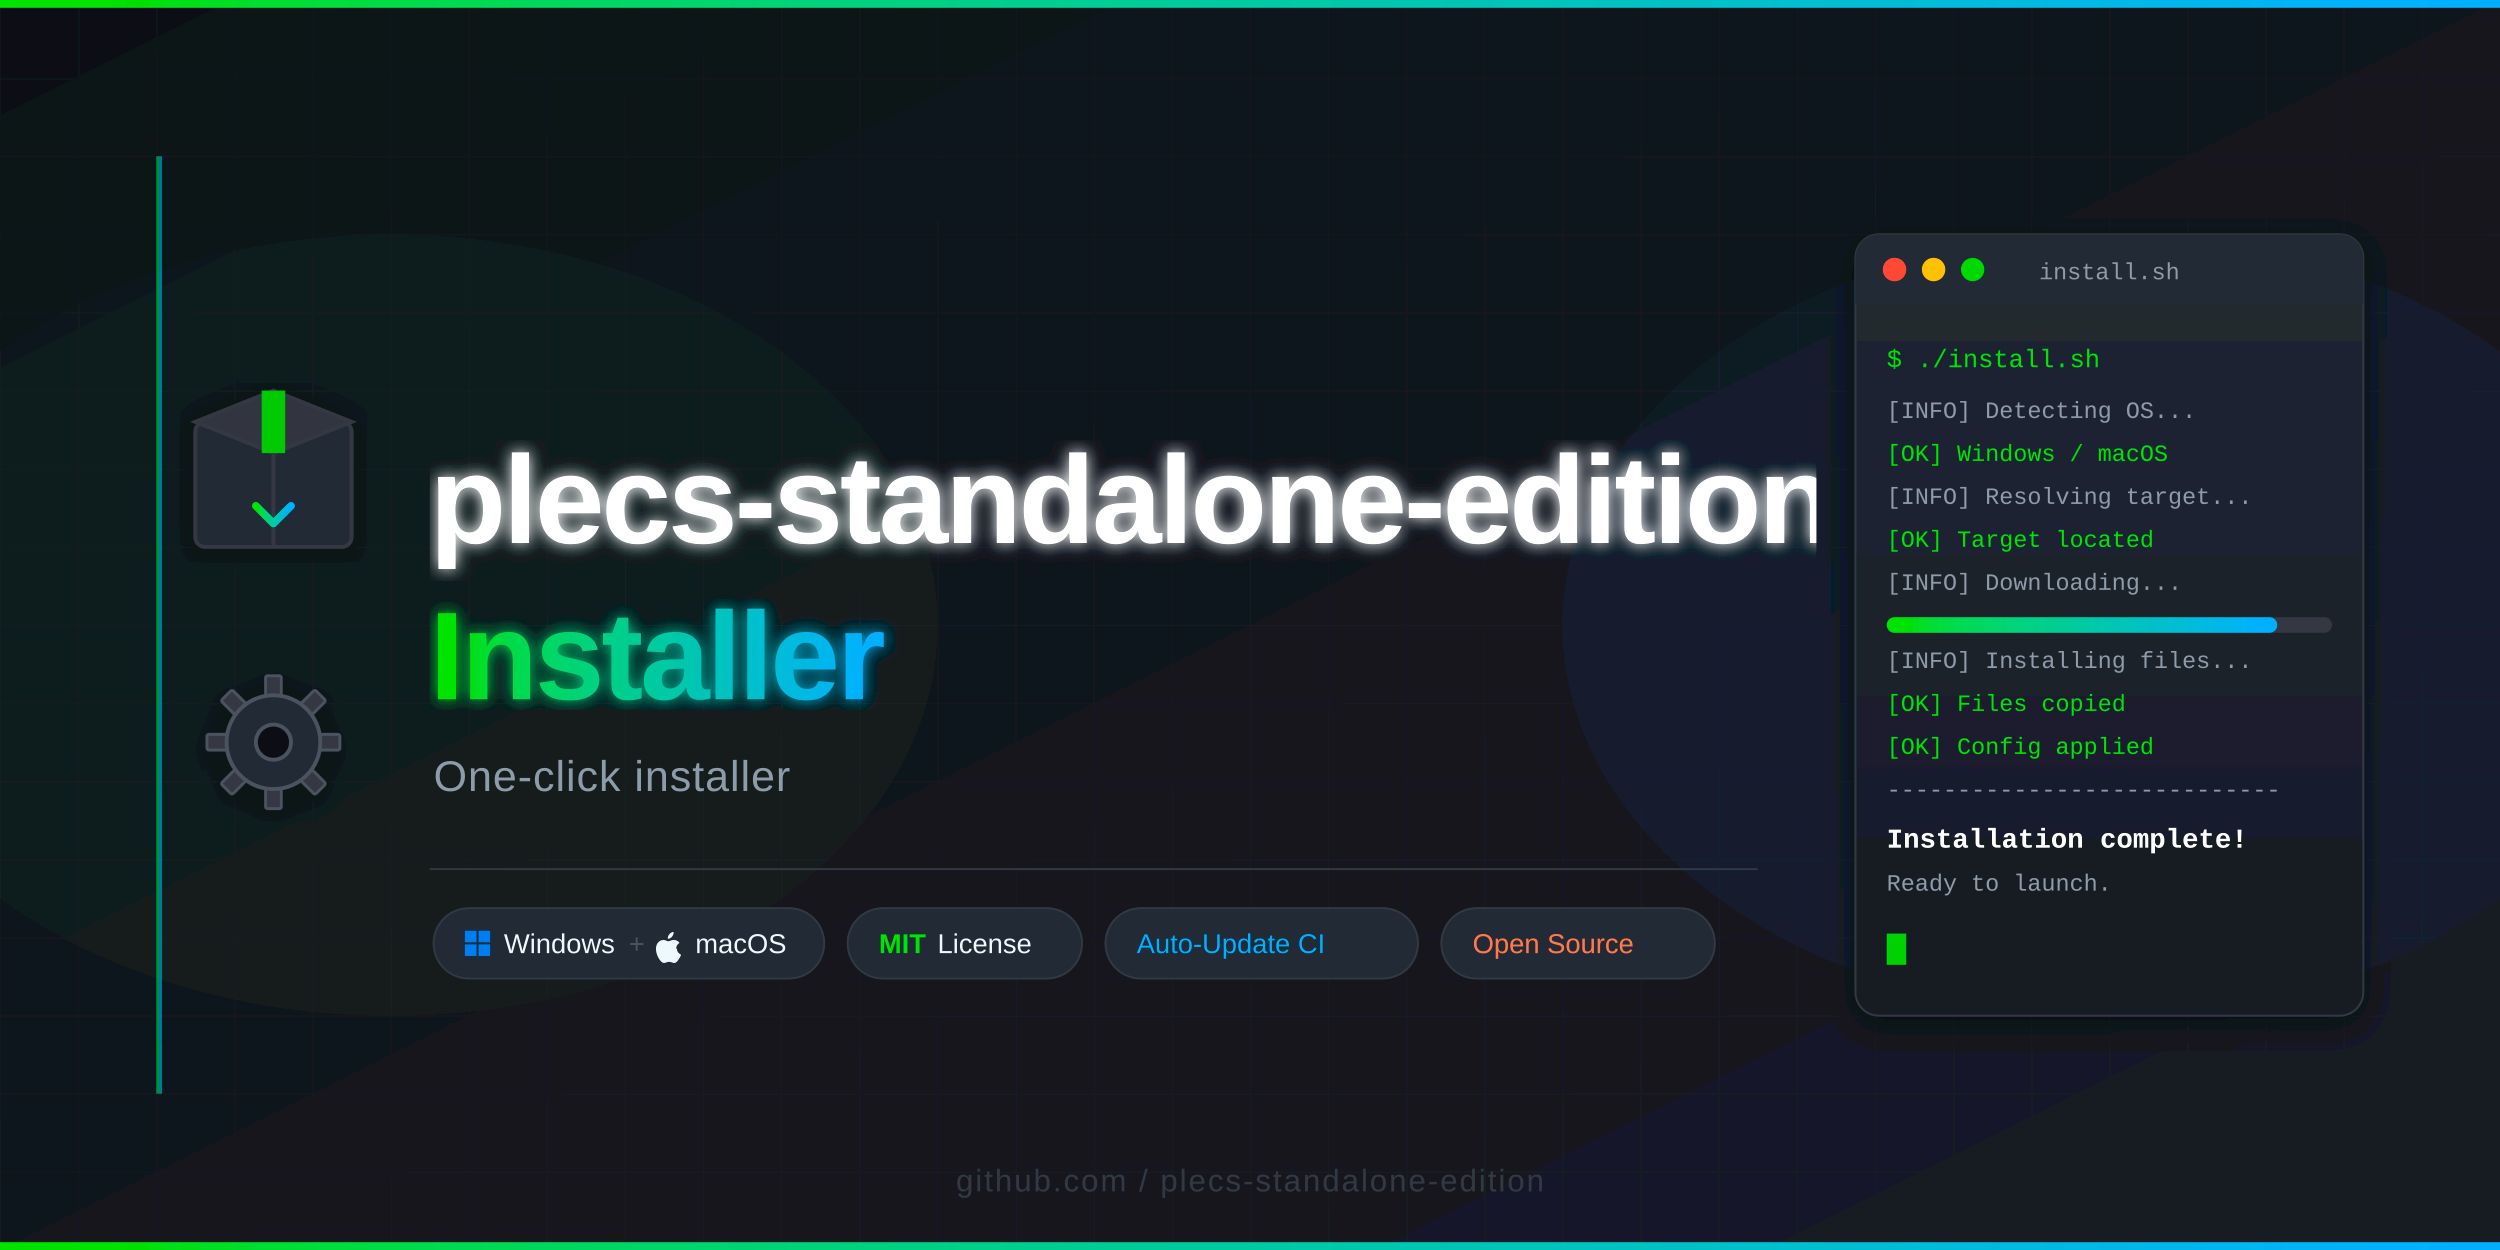
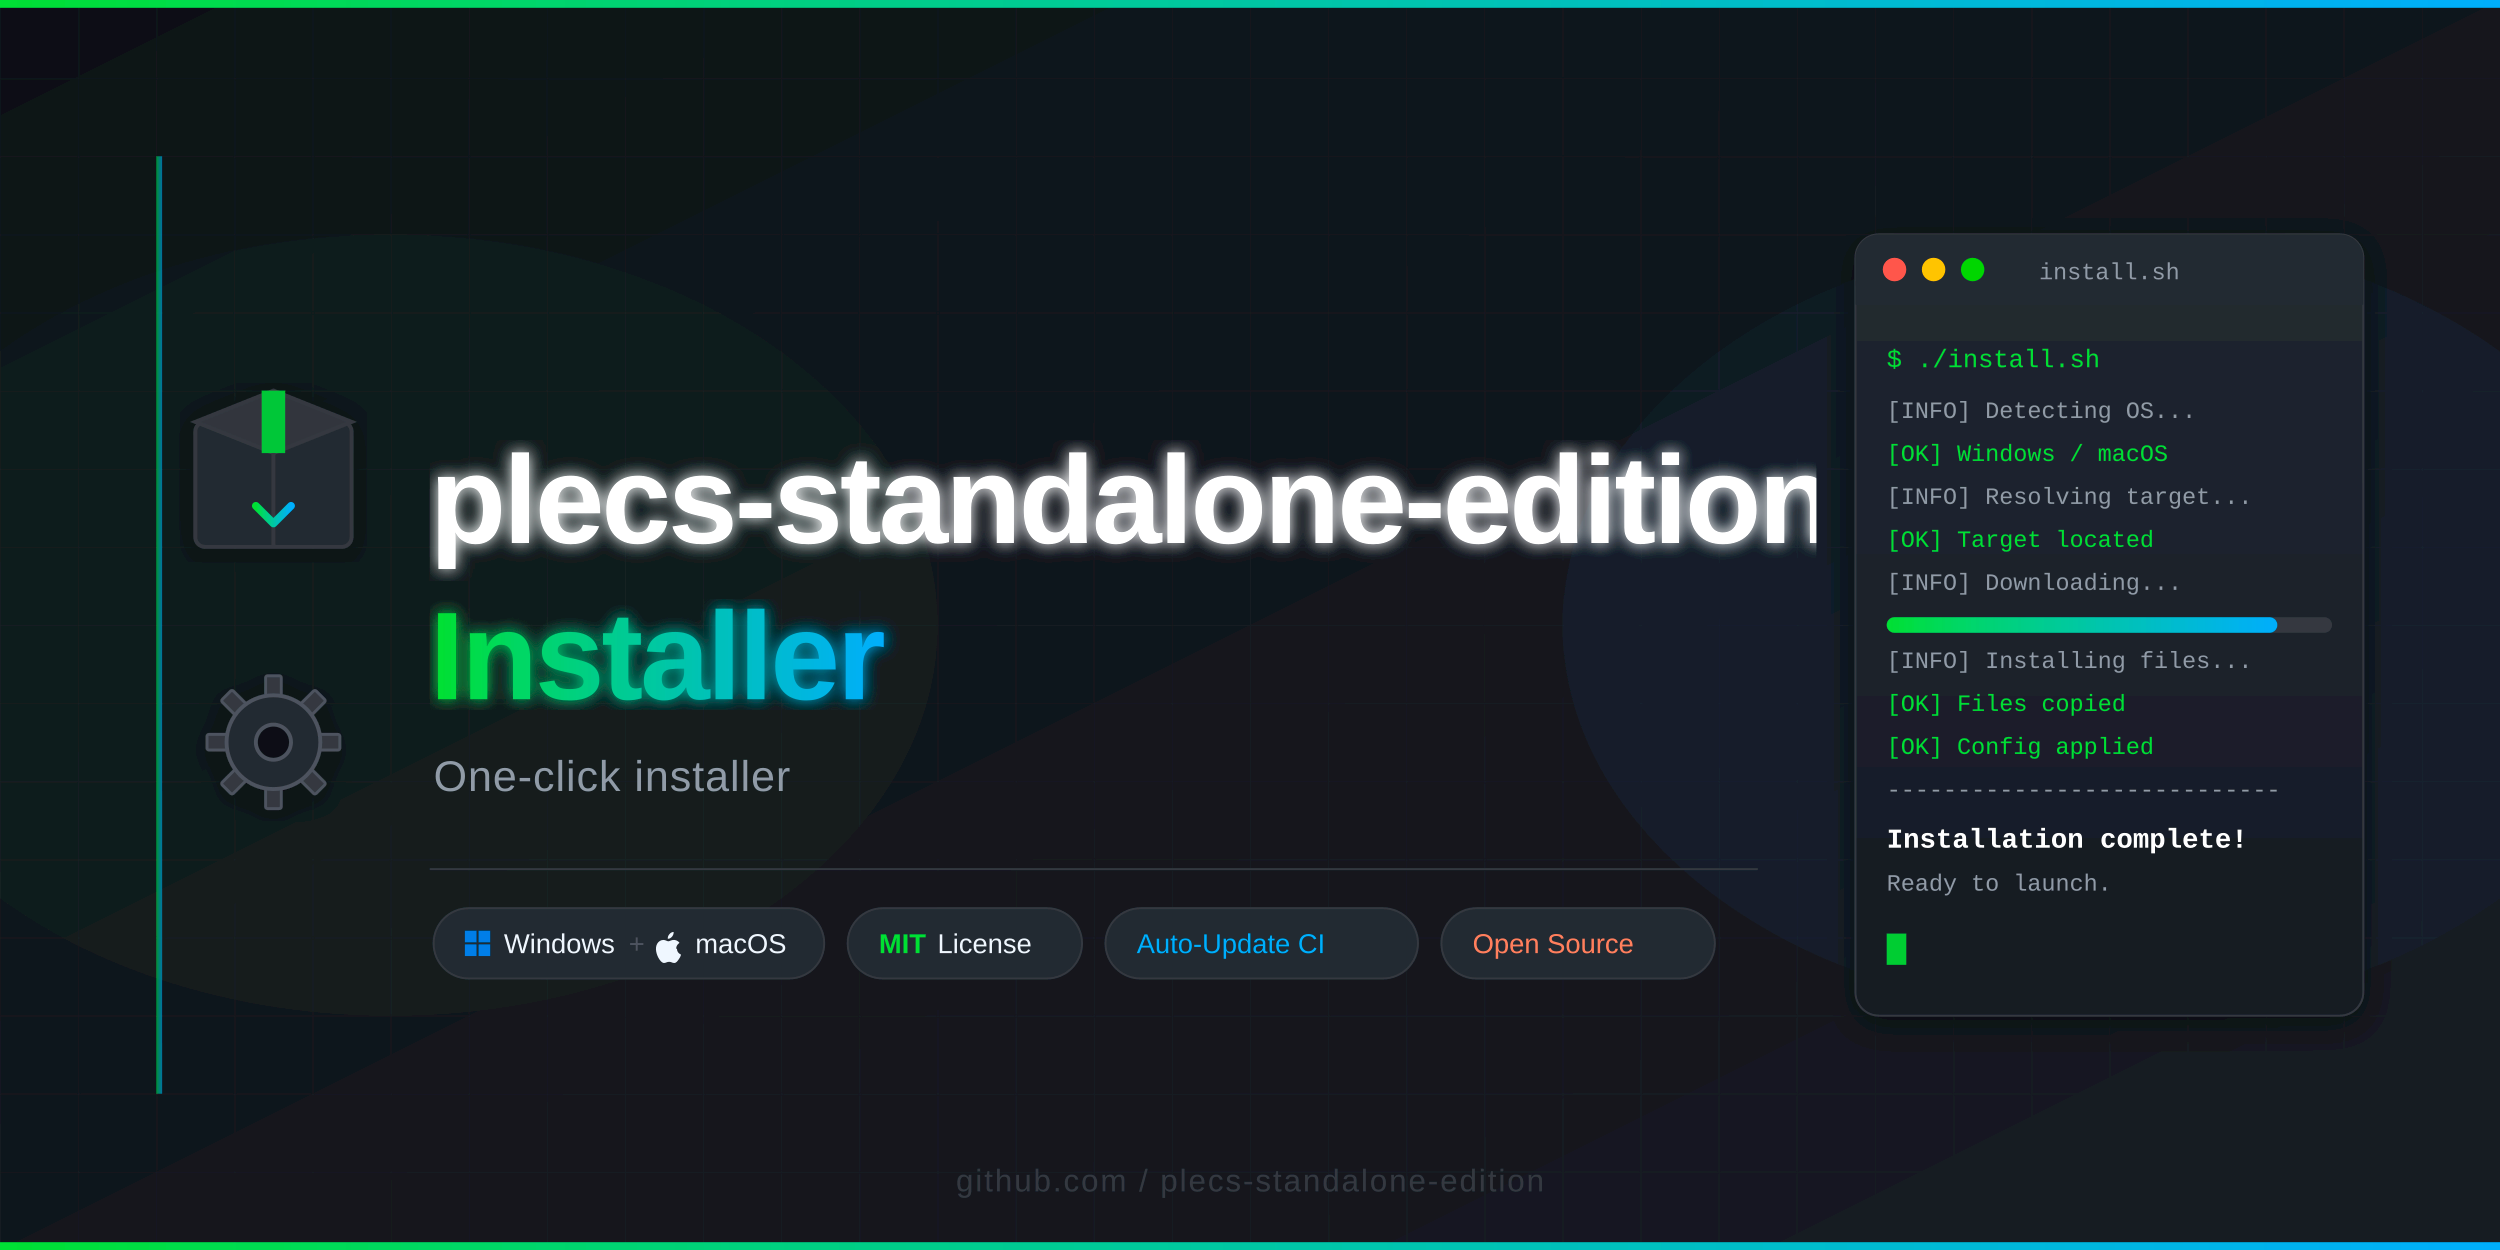
<svg xmlns="http://www.w3.org/2000/svg" viewBox="0 0 1280 640" width="1280" height="640">
  <defs>
    <linearGradient id="bgGrad" x1="0%" y1="0%" x2="100%" y2="100%">
      <stop offset="0%" style="stop-color:#0d1117;stop-opacity:1" />
      <stop offset="100%" style="stop-color:#161b22;stop-opacity:1" />
    </linearGradient>
    <linearGradient id="accentGrad" x1="0%" y1="0%" x2="100%" y2="0%">
      <stop offset="0%" style="stop-color:#39d353;stop-opacity:1" />
      <stop offset="100%" style="stop-color:#0ea5e9;stop-opacity:1" />
    </linearGradient>
    <linearGradient id="cardGrad" x1="0%" y1="0%" x2="0%" y2="100%">
      <stop offset="0%" style="stop-color:#21262d;stop-opacity:1" />
      <stop offset="100%" style="stop-color:#161b22;stop-opacity:1" />
    </linearGradient>
    <filter id="glow">
      <feGaussianBlur stdDeviation="4" result="coloredBlur" />
      <feMerge>
        <feMergeNode in="coloredBlur" />
        <feMergeNode in="SourceGraphic" />
      </feMerge>
    </filter>
    <filter id="shadow">
      <feDropShadow dx="0" dy="4" stdDeviation="8" flood-color="#000000" flood-opacity="0.5" />
    </filter>
    <filter id="tone" x="0%" y="0%" width="100%" height="100%">
-       <feColorMatrix type="saturate" values="1.30" />
+       <feColorMatrix type="saturate" values="1.15" />
      <feColorMatrix type="matrix" values="   1.10 0 0 0 0   0 1.10 0 0 0   0 0 1.10 0 0   0 0 0 1 0" />
    </filter>
    <clipPath id="titleClip">
      <rect x="220" y="200" width="710" height="100" />
    </clipPath>
    <clipPath id="installerClip">
      <rect x="220" y="295" width="710" height="100" />
    </clipPath>
    <clipPath id="subtitleClip">
      <rect x="220" y="380" width="710" height="55" />
    </clipPath>
  </defs>
  <g filter="url(#tone)">
    <rect width="1280" height="640" fill="url(#bgGrad)" />
    <pattern id="grid" width="40" height="40" patternUnits="userSpaceOnUse">
      <path d="M 40 0 L 0 0 0 40" fill="none" stroke="#21262d" stroke-width="0.5" />
    </pattern>
    <rect width="1280" height="640" fill="url(#grid)" opacity="0.4" />
    <ellipse cx="200" cy="320" rx="280" ry="200" fill="#39d353" opacity="0.04" />
    <ellipse cx="1080" cy="320" rx="280" ry="200" fill="#0ea5e9" opacity="0.04" />
    <rect x="0" y="0" width="1280" height="4" fill="url(#accentGrad)" />
    <rect x="0" y="636" width="1280" height="4" fill="url(#accentGrad)" />
    <rect x="80" y="80" width="3" height="480" fill="url(#accentGrad)" opacity="0.6" />
    <g transform="translate(100, 200)" filter="url(#shadow)">
      <rect x="0" y="16" width="80" height="64" fill="#21262d" stroke="#30363d" stroke-width="2" rx="5" />
      <polygon points="0,16 40,0 80,16 40,32" fill="#2d333b" stroke="#30363d" stroke-width="2" />
      <rect x="34" y="0" width="12" height="32" fill="#39d353" opacity="0.85" />
      <line x1="40" y1="32" x2="40" y2="80" stroke="#30363d" stroke-width="2" />
      <g transform="translate(40, 56)">
        <line x1="0" y1="-12" x2="0" y2="12" stroke="url(#accentGrad)" stroke-width="4" stroke-linecap="round" />
        <polyline points="-9,3 0,12 9,3" fill="none" stroke="url(#accentGrad)" stroke-width="4" stroke-linecap="round" stroke-linejoin="round" />
      </g>
    </g>
    <g transform="translate(140, 380)" filter="url(#shadow)">
      <g fill="#30363d" stroke="#484f58" stroke-width="1.5">
        <rect x="-4" y="-34" width="8" height="14" rx="1" />
        <rect x="-4" y="-34" width="8" height="14" rx="1" transform="rotate(45)" />
        <rect x="-4" y="-34" width="8" height="14" rx="1" transform="rotate(90)" />
        <rect x="-4" y="-34" width="8" height="14" rx="1" transform="rotate(135)" />
        <rect x="-4" y="-34" width="8" height="14" rx="1" transform="rotate(180)" />
        <rect x="-4" y="-34" width="8" height="14" rx="1" transform="rotate(225)" />
        <rect x="-4" y="-34" width="8" height="14" rx="1" transform="rotate(270)" />
        <rect x="-4" y="-34" width="8" height="14" rx="1" transform="rotate(315)" />
      </g>
      <circle cx="0" cy="0" r="24" fill="#21262d" stroke="#484f58" stroke-width="2" />
      <circle cx="0" cy="0" r="9" fill="#0d1117" stroke="#484f58" stroke-width="2" />
    </g>
    <g clip-path="url(#titleClip)">
      <text id="projectName" x="220" y="278" font-family="'Segoe UI', 'Helvetica Neue', Arial, sans-serif" font-size="64" font-weight="700" letter-spacing="-1.5" fill="#ffffff" filter="url(#glow)" textLength="710" lengthAdjust="spacingAndGlyphs">plecs-standalone-edition</text>
    </g>
    <g clip-path="url(#installerClip)">
      <text x="220" y="358" font-family="'Segoe UI', 'Helvetica Neue', Arial, sans-serif" font-size="64" font-weight="700" letter-spacing="-1.5" fill="url(#accentGrad)" filter="url(#glow)">Installer</text>
    </g>
    <g clip-path="url(#subtitleClip)">
      <text x="222" y="405" font-family="'Segoe UI', 'Helvetica Neue', Arial, sans-serif" font-size="22" font-weight="400" fill="#8b949e" letter-spacing="0.5">One-click installer</text>
    </g>
    <line x1="220" y1="445" x2="900" y2="445" stroke="#30363d" stroke-width="1" />
    <g transform="translate(222, 465)">
      <rect x="0" y="0" width="200" height="36" fill="#21262d" rx="18" stroke="#30363d" stroke-width="1" />
      <g transform="translate(16, 11.5)">
        <rect x="0" y="0" width="6" height="6" fill="#0078d4" />
        <rect x="7" y="0" width="6" height="6" fill="#0078d4" />
        <rect x="0" y="7" width="6" height="6" fill="#0078d4" />
        <rect x="7" y="7" width="6" height="6" fill="#0078d4" />
      </g>
      <text x="36" y="23" font-family="'Segoe UI', Arial, sans-serif" font-size="14" fill="#e6edf3" font-weight="500">Windows</text>
      <text x="104" y="23" text-anchor="middle" font-family="'Segoe UI', Arial, sans-serif" font-size="14" fill="#484f58" font-weight="400">+</text>
      <g transform="translate(112.6, 9.55)" fill="#e6edf3">
        <path d="M11.6 11.2c0-2 1.6-2.9 1.7-3-0.9-1.3-2.3-1.5-2.8-1.5-1.2-0.1-2.3 0.7-2.9 0.7-0.6 0-1.5-0.7-2.5-0.7-1.3 0-2.5 0.7-3.2 1.9-1.4 2.4-0.3 5.9 1 7.9 0.7 1 1.5 2 2.5 2 1 0 1.4-0.6 2.6-0.6 1.2 0 1.5 0.6 2.6 0.6 1.1 0 1.7-1 2.4-2 0.8-1.1 1.1-2.2 1.1-2.3-0.1 0-2.1-0.8-2.1-3z" />
        <path d="M9.5 5c0.5-0.6 0.9-1.5 0.8-2.4-0.8 0-1.7 0.5-2.2 1.2-0.5 0.5-0.9 1.5-0.8 2.3 0.9 0.1 1.7-0.5 2.2-1.1z" />
      </g>
      <text x="134" y="23" font-family="'Segoe UI', Arial, sans-serif" font-size="14" fill="#e6edf3" font-weight="500">macOS</text>
    </g>
    <g transform="translate(434, 465)">
      <rect x="0" y="0" width="120" height="36" fill="#21262d" rx="18" stroke="#30363d" stroke-width="1" />
      <text x="16" y="23" font-family="'Segoe UI', Arial, sans-serif" font-size="14" fill="#39d353" font-weight="600">MIT</text>
      <text x="46" y="23" font-family="'Segoe UI', Arial, sans-serif" font-size="14" fill="#e6edf3" font-weight="400">License</text>
    </g>
    <g transform="translate(566, 465)">
      <rect x="0" y="0" width="160" height="36" fill="#21262d" rx="18" stroke="#30363d" stroke-width="1" />
      <text x="16" y="23" font-family="'Segoe UI', Arial, sans-serif" font-size="14" fill="#0ea5e9" font-weight="500">Auto-Update CI</text>
    </g>
    <g transform="translate(738, 465)">
      <rect x="0" y="0" width="140" height="36" fill="#21262d" rx="18" stroke="#30363d" stroke-width="1" />
      <text x="16" y="23" font-family="'Segoe UI', Arial, sans-serif" font-size="14" fill="#f78166" font-weight="500">Open Source</text>
    </g>
    <g transform="translate(950, 120)" filter="url(#shadow)">
      <rect x="0" y="0" width="260" height="400" fill="url(#cardGrad)" rx="12" stroke="#30363d" stroke-width="1" />
      <rect x="0" y="0" width="260" height="36" fill="#21262d" rx="12" />
      <rect x="0" y="24" width="260" height="12" fill="#21262d" />
      <circle cx="20" cy="18" r="6" fill="#ff5f56" />
      <circle cx="40" cy="18" r="6" fill="#ffbd2e" />
      <circle cx="60" cy="18" r="6" fill="#27c93f" />
      <text x="130" y="23" text-anchor="middle" font-family="'Courier New', monospace" font-size="12" fill="#8b949e">install.sh</text>
      <text x="16" y="68" font-family="'Courier New', monospace" font-size="13" fill="#39d353">$ ./install.sh</text>
      <text x="16" y="94" font-family="'Courier New', monospace" font-size="12" fill="#8b949e">[INFO] Detecting OS...</text>
      <text x="16" y="116" font-family="'Courier New', monospace" font-size="12" fill="#39d353">[OK]   Windows / macOS</text>
      <text x="16" y="138" font-family="'Courier New', monospace" font-size="12" fill="#8b949e">[INFO] Resolving target...</text>
      <text x="16" y="160" font-family="'Courier New', monospace" font-size="12" fill="#39d353">[OK]   Target located</text>
      <text x="16" y="182" font-family="'Courier New', monospace" font-size="12" fill="#8b949e">[INFO] Downloading...</text>
      <rect x="16" y="196" width="228" height="8" fill="#30363d" rx="4" />
      <rect x="16" y="196" width="200" height="8" fill="url(#accentGrad)" rx="4" />
      <text x="16" y="222" font-family="'Courier New', monospace" font-size="12" fill="#8b949e">[INFO] Installing files...</text>
      <text x="16" y="244" font-family="'Courier New', monospace" font-size="12" fill="#39d353">[OK]   Files copied</text>
      <text x="16" y="266" font-family="'Courier New', monospace" font-size="12" fill="#39d353">[OK]   Config applied</text>
      <text x="16" y="288" font-family="'Courier New', monospace" font-size="12" fill="#8b949e">----------------------------</text>
      <text x="16" y="314" font-family="'Courier New', monospace" font-size="14" fill="#ffffff" font-weight="bold">Installation complete!</text>
      <text x="16" y="336" font-family="'Courier New', monospace" font-size="12" fill="#8b949e">Ready to launch.</text>
      <rect x="16" y="358" width="10" height="16" fill="#39d353" opacity="0.9">
        <animate attributeName="opacity" values="0.9;0;0.9" dur="1.2s" repeatCount="indefinite" />
      </rect>
    </g>
    <text x="640" y="610" text-anchor="middle" font-family="'Segoe UI', Arial, sans-serif" font-size="16" fill="#30363d" letter-spacing="1">github.com / plecs-standalone-edition</text>
  </g>
</svg>
